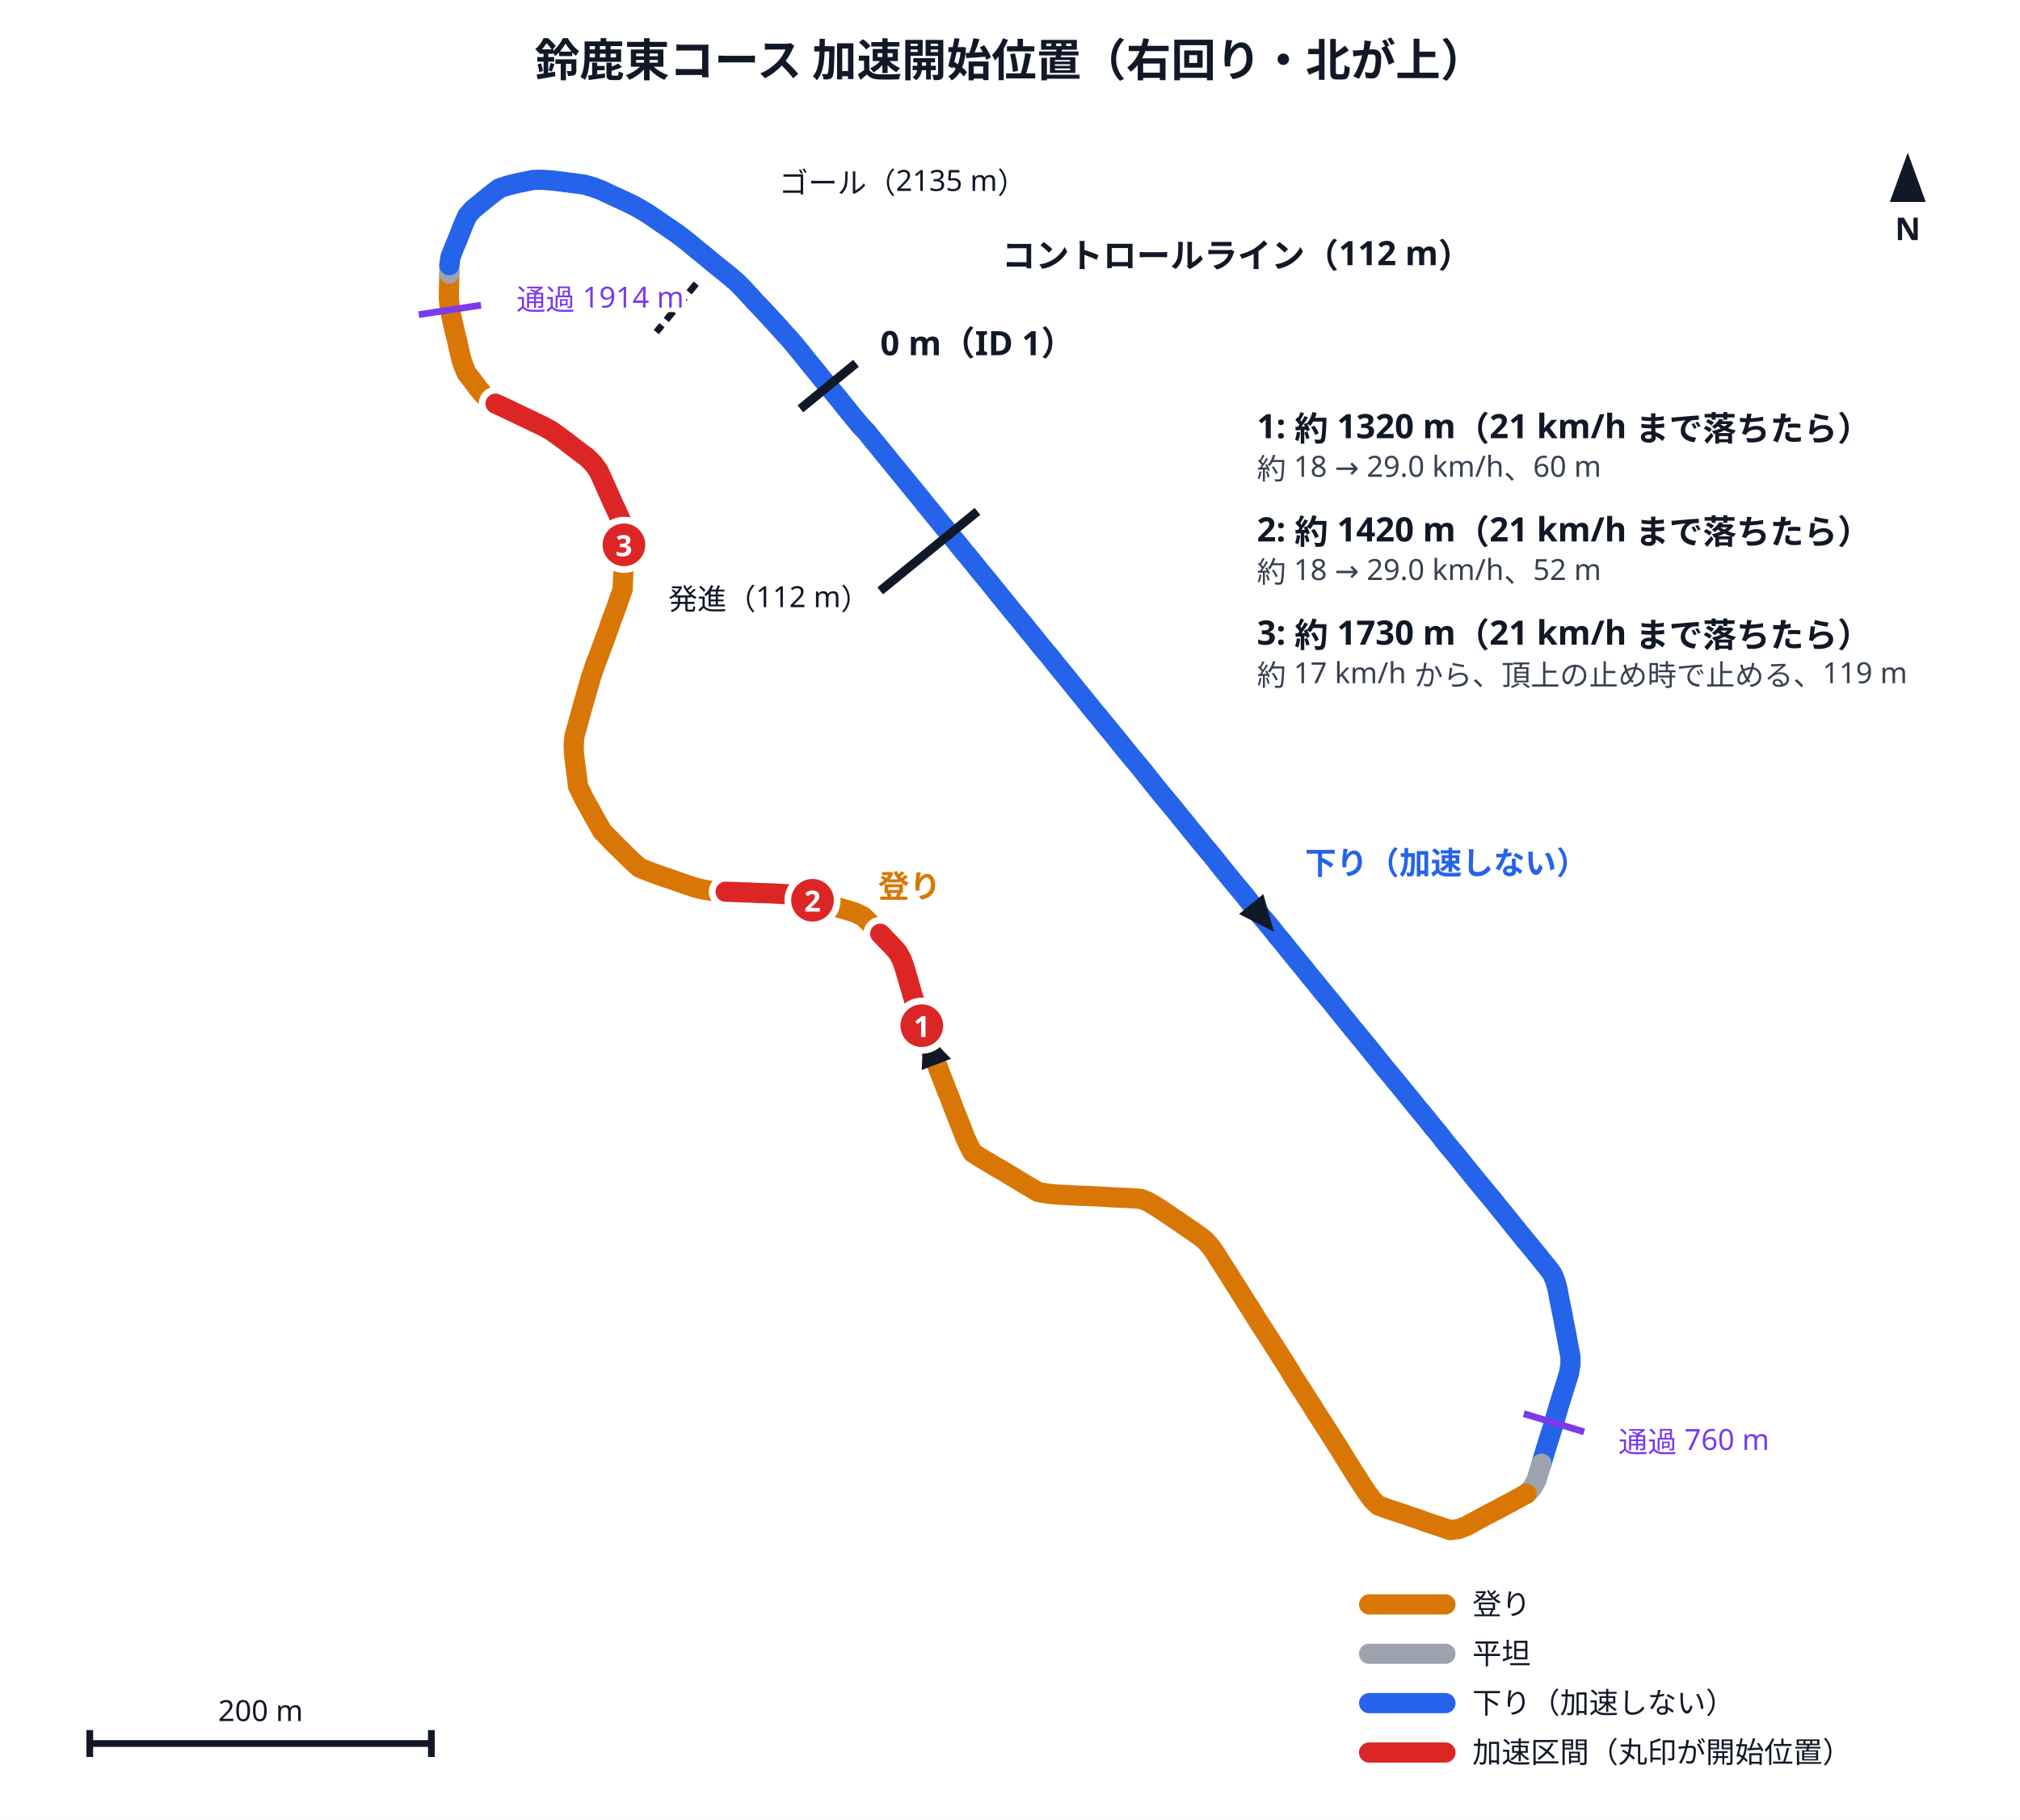
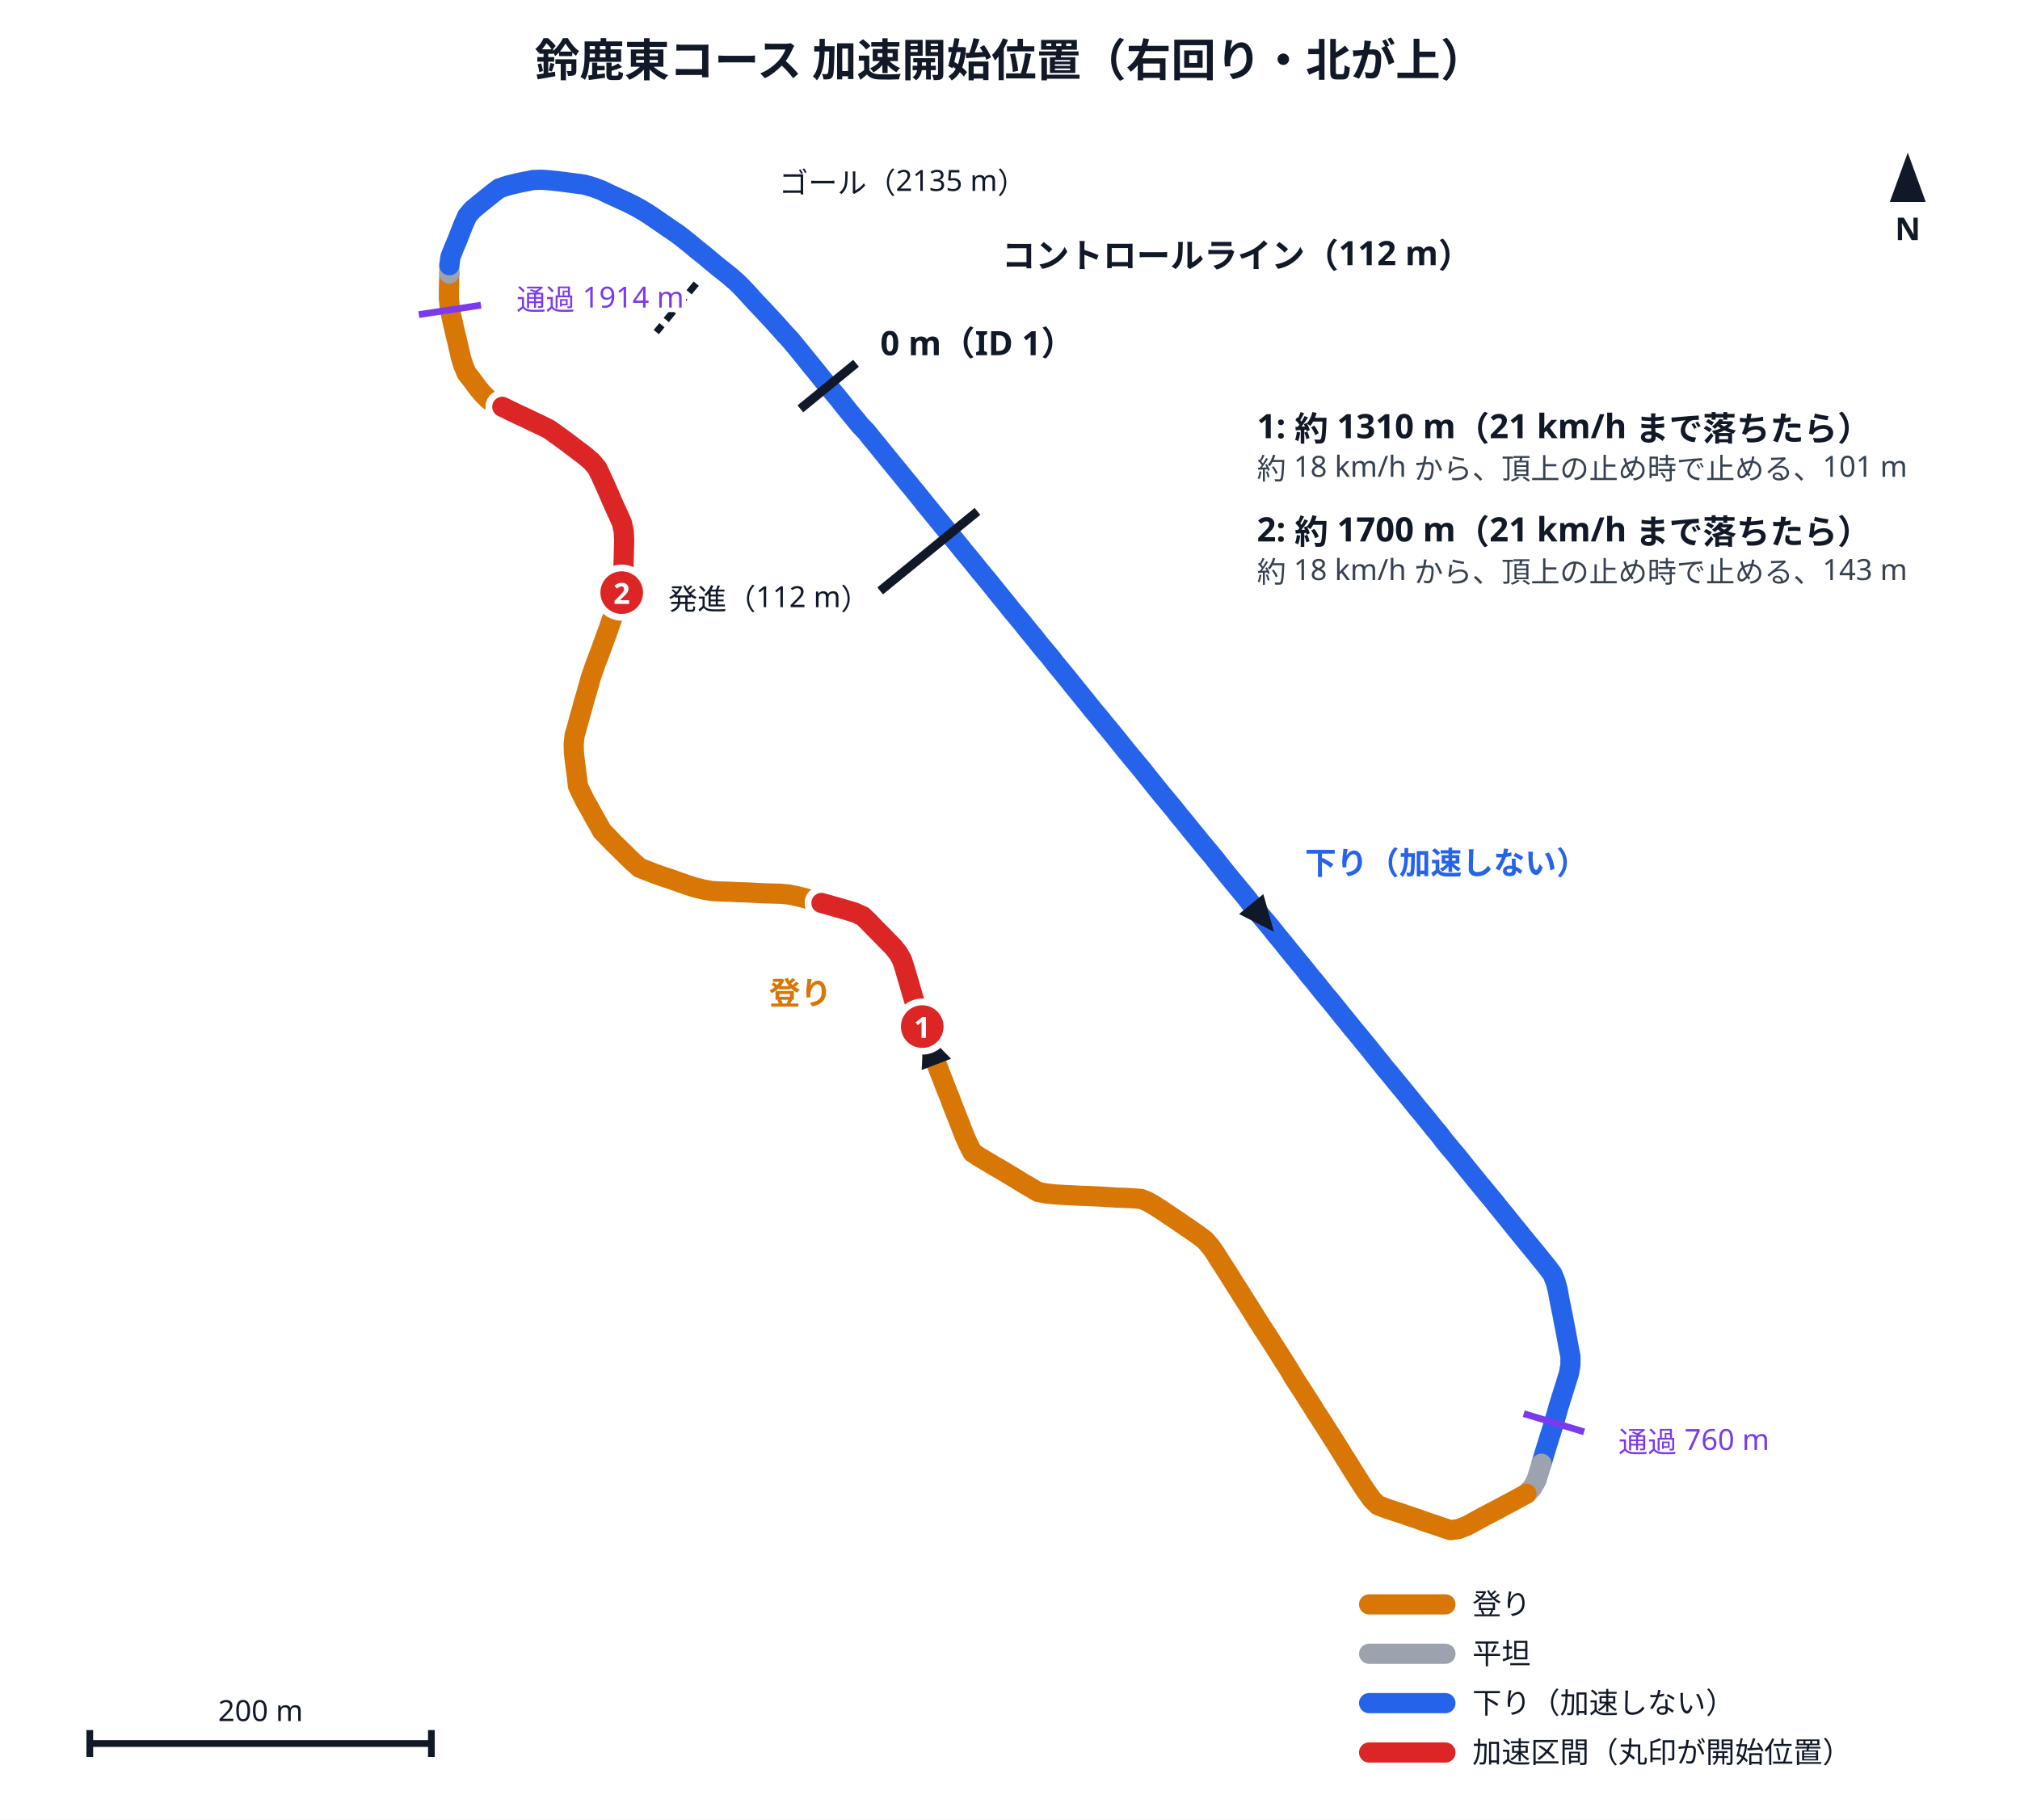
<svg xmlns="http://www.w3.org/2000/svg" viewBox="0 0 900 811" width="900" height="811" font-family="sans-serif">
  <rect width="100%" height="100%" fill="#ffffff" />
  <text x="450" y="34" text-anchor="middle" font-size="20" font-weight="bold" fill="#111827">鈴鹿東コース 加速開始位置（右回り・北が上）</text>
  <polyline points="369.0,172.1 371.6,175.2 374.0,178.1 376.2,180.9 378.7,184.0 381.1,186.9 383.4,189.7 386.1,192.5 388.3,195.3 390.8,198.3 393.3,201.4 395.9,204.6 398.2,207.4 400.5,210.2 403.1,213.4 405.4,216.2 407.7,219.0 410.3,222.2 412.6,225.1 414.9,227.9 417.5,231.1 419.8,233.9 422.1,236.7 424.7,239.9 427.0,242.7 429.3,245.6 431.9,248.7 434.2,251.5 436.5,254.4 439.1,257.5 441.4,260.3 443.7,263.2 446.3,266.4 448.6,269.2 450.9,272.1 453.5,275.2 455.8,278.0 458.1,280.9 460.7,284.0 463.2,287.2 465.7,290.2 468.0,292.9 470.4,296.0 472.9,299.0 475.1,301.7 477.6,304.8 480.1,307.9 482.3,310.6 484.8,313.7 487.2,316.7 489.5,319.4 492.0,322.5 494.5,325.5 496.7,328.2 499.2,331.3 501.6,334.3 503.9,337.1 506.4,340.1 508.9,343.1 511.1,345.9 513.6,349.0 516.0,352.0 518.3,354.8 520.8,357.8 523.3,360.8 525.5,363.6 528.0,366.6 530.4,369.6 532.7,372.4 535.2,375.5 537.8,378.6 540.4,381.7 542.6,384.5 544.9,387.4 547.5,390.6 549.8,393.4 552.2,396.3 554.8,399.4 557.0,402.2 559.3,405.1 561.9,408.3 564.2,411.0 566.6,413.9 569.1,417.1 571.4,419.8 573.7,422.7 576.3,425.9 578.6,428.7 581.0,431.6 583.5,434.8 585.8,437.5 588.1,440.4 590.7,443.6 593.0,446.3 595.4,449.3 597.9,452.4 600.1,455.1 602.5,458.1 605.1,461.2 607.7,464.4 610.1,467.3 612.3,470.1 614.9,473.3 617.2,476.2 619.5,478.9 622.1,482.1 624.5,485.0 626.7,487.7 629.3,490.9 631.6,493.8 633.9,496.5 636.5,499.7 638.8,502.6 641.1,505.3 643.6,508.6 646.0,511.5 648.3,514.2 650.9,517.4 653.2,520.3 655.5,523.1 658.0,526.2 660.4,529.1 662.7,531.9 665.3,535.0 667.6,537.9 669.9,540.7 672.4,543.8 674.8,546.8 677.1,549.6 679.6,552.7 682.0,555.6 684.3,558.4 686.8,561.5 689.4,564.7 691.7,567.8 693.0,571.0 694.0,574.7 694.7,578.6 695.4,582.1 696.2,586.0 696.9,589.8 697.6,593.3 698.3,597.1 699.0,601.0 699.7,604.5 699.7,608.3 699.0,612.2 697.8,616.1 696.7,619.6 695.6,623.1 694.4,627.0 693.4,630.5 692.4,634.1 691.2,637.9 690.1,641.4 689.0,644.9 687.8,648.9 686.8,652.3" fill="none" stroke="#2563eb" stroke-width="9" stroke-linecap="round" stroke-linejoin="round" />
  <polyline points="686.8,652.3 685.7,655.9 684.5,659.8 682.6,663.1 680.1,665.7" fill="none" stroke="#9ca3af" stroke-width="9" stroke-linecap="round" stroke-linejoin="round" />
  <polyline points="680.1,665.7 677.0,667.4 673.5,669.3 670.1,671.1 667.0,672.8 663.5,674.6 660.1,676.4 657.0,678.1 653.5,680.0 649.9,681.4 646.2,681.9 642.3,680.6 638.8,679.4 635.4,678.3 631.6,676.9 628.0,675.7 624.6,674.5 620.8,673.3 617.3,672.1 613.9,670.8 611.2,668.1 608.9,664.9 606.7,661.6 604.8,658.6 602.7,655.3 600.6,651.9 598.7,648.9 596.7,645.6 594.6,642.3 592.7,639.3 590.6,636.0 588.5,632.7 586.5,629.7 584.5,626.4 582.3,623.0 580.4,620.0 578.3,616.8 576.2,613.5 574.4,610.4 572.3,607.1 570.2,603.8 568.3,600.8 566.2,597.5 564.0,594.1 561.8,590.7 559.8,587.6 557.9,584.5 555.7,581.0 553.7,577.9 551.8,574.8 549.6,571.4 547.7,568.3 545.7,565.2 543.5,561.8 541.6,558.7 539.5,555.7 536.9,552.7 534.0,550.5 531.0,548.4 527.6,546.1 524.6,544.0 521.6,542.0 518.2,539.7 514.8,537.5 511.6,535.6 508.4,534.3 504.5,534.0 500.6,533.8 497.1,533.7 493.1,533.4 489.1,533.2 485.0,533.0 481.5,532.9 477.7,532.7 473.7,532.5 470.1,532.3 466.4,531.9 462.5,531.2 459.5,529.4 456.2,527.5 452.8,525.4 449.8,523.6 446.5,521.6 443.0,519.6 439.5,517.5 436.3,515.6 433.3,513.6 431.5,510.1 430.0,506.8 428.7,503.5 427.2,499.6 425.8,496.1 424.5,492.8 423.1,489.0 421.7,485.6 420.4,482.2 418.9,478.4 417.6,474.9 416.2,471.6 414.7,467.8 413.4,464.3 412.1,460.9 410.7,457.1 409.6,453.5 408.6,450.1 407.4,446.2 406.3,442.3 405.1,438.5 404.2,435.1 403.1,431.4 401.8,427.7 400.1,424.6 397.7,421.7 394.9,418.9 392.4,416.4 389.7,413.6 387.0,410.8 384.4,408.3 381.0,406.7 377.1,405.5 373.2,404.4 369.7,403.4 366.2,402.4 362.3,401.2 358.8,400.3 355.2,399.4 351.3,398.6 347.7,398.3 344.0,398.2 339.9,398.1 336.3,397.9 332.7,397.7 328.6,397.6 325.0,397.4 321.3,397.3 317.3,397.1 313.3,396.4 309.6,395.5 306.2,394.4 302.5,393.1 298.9,391.8 295.5,390.7 291.8,389.4 288.2,388.0 284.9,386.7 282.0,384.1 279.2,381.4 276.7,378.9 273.8,376.1 271.0,373.2 268.2,370.3 266.5,367.2 264.6,363.9 262.7,360.4 260.9,357.3 259.2,353.9 257.5,350.3 257.1,346.7 256.6,342.9 256.1,338.9 255.7,335.4 255.6,331.7 256.0,327.8 257.0,324.3 258.0,320.6 259.1,316.7 260.0,313.3 261.1,309.6 262.2,305.7 263.3,301.8 264.5,298.3 265.7,294.9 267.0,291.6 268.3,288.0 269.7,284.2 271.1,280.4 272.3,276.8 273.6,273.4 275.0,269.6 276.2,266.1 277.4,262.7 277.6,258.7 277.7,255.0 277.8,251.4 277.9,247.3 278.0,243.5 278.1,239.9 277.9,236.0 276.8,232.4 275.4,229.1 273.7,225.4 272.2,222.0 270.7,218.7 269.0,215.0 267.5,211.6 265.9,208.4 263.3,205.5 260.3,202.9 257.1,200.5 254.3,198.3 251.2,196.0 248.0,193.7 245.1,191.6 241.7,189.8 238.2,188.2 235.0,186.6 231.4,184.9 227.9,183.2 224.7,181.7 221.1,180.1 217.7,178.1 214.9,175.3 212.6,172.5 210.4,169.5 207.9,166.3 206.5,163.0 205.4,159.5 204.5,155.6 203.7,152.0 202.8,148.4 201.9,144.5 201.1,140.9 200.4,137.3 200.0,133.2 200.0,129.6 200.1,125.9 200.2,121.9" fill="none" stroke="#d97706" stroke-width="9" stroke-linecap="round" stroke-linejoin="round" />
  <polyline points="200.2,121.9 200.2,118.2" fill="none" stroke="#9ca3af" stroke-width="9" stroke-linecap="round" stroke-linejoin="round" />
  <polyline points="200.2,118.2 200.7,114.5 202.2,110.7 203.8,106.9 205.2,103.3 206.5,100.0 208.2,96.2 210.6,93.4 213.4,91.1 216.6,88.5 219.6,86.1 222.5,83.9 226.2,82.7 230.2,81.7 234.1,80.9 237.6,80.2 241.5,80.1 245.4,80.4 249.0,80.8 252.9,81.3 256.8,81.8 260.4,82.3 264.2,83.4 268.0,84.8 271.7,86.6 275.0,88.1 278.5,89.7 282.2,91.5 285.3,93.2 288.6,95.2 292.0,97.5 294.9,99.5 298.1,101.7 301.5,104.0 304.4,106.2 307.4,108.6 310.5,111.2 313.3,113.4 316.3,115.9 319.4,118.5 322.2,120.7 325.3,123.2 328.3,125.8 330.8,128.3 333.5,131.2 336.2,134.2 338.7,136.8 341.4,139.7 344.2,142.7 347.0,145.8 349.4,148.5 352.0,151.3 354.6,154.4 356.9,157.2 359.3,160.2 361.9,163.4 364.2,166.2 366.5,169.1 369.0,172.1" fill="none" stroke="#2563eb" stroke-width="9" stroke-linecap="round" stroke-linejoin="round" />
-   <text x="419.2" y="395.1" text-anchor="end" dominant-baseline="middle" font-size="14" font-weight="bold" fill="#d97706" stroke="#ffffff" stroke-width="4" paint-order="stroke">登り</text>
+   <text x="370.6" y="442.7" text-anchor="end" dominant-baseline="middle" font-size="14" font-weight="bold" fill="#d97706" stroke="#ffffff" stroke-width="4" paint-order="stroke">登り</text>
  <text x="581.4" y="384.7" text-anchor="start" dominant-baseline="middle" font-size="14" font-weight="bold" fill="#2563eb" stroke="#ffffff" stroke-width="4" paint-order="stroke">下り（加速しない）</text>
  <polygon points="9,0 -7,-7 -7,7" fill="#111827" transform="translate(561.9,408.3) rotate(50.6)" />
  <polygon points="9,0 -7,-7 -7,7" fill="#111827" transform="translate(414.7,467.8) rotate(-110.9)" />
  <line x1="356.6" y1="182.2" x2="381.4" y2="161.9" stroke="#111827" stroke-width="4" />
  <text x="392.2" y="153.0" text-anchor="start" dominant-baseline="middle" font-size="15" font-weight="bold" fill="#111827" stroke="#ffffff" stroke-width="4" paint-order="stroke">0 m（ID 1）</text>
  <line x1="413.9" y1="245.6" x2="392.2" y2="263.3" stroke="#111827" stroke-width="3" stroke-dasharray="5 3" />
  <text x="387.6" y="267.1" text-anchor="end" dominant-baseline="middle" font-size="13" font-weight="normal" fill="#111827" stroke="#ffffff" stroke-width="4" paint-order="stroke">発進（112 m）</text>
  <line x1="310.2" y1="126.4" x2="292.4" y2="148.0" stroke="#111827" stroke-width="3" stroke-dasharray="5 3" />
  <text x="347.1" y="81.6" text-anchor="start" dominant-baseline="middle" font-size="13" font-weight="normal" fill="#111827" stroke="#ffffff" stroke-width="4" paint-order="stroke">ゴール（2135 m）</text>
  <line x1="678.9" y1="630.0" x2="705.8" y2="638.1" stroke="#7c3aed" stroke-width="3" />
  <text x="721.1" y="642.7" text-anchor="start" dominant-baseline="middle" font-size="13" font-weight="normal" fill="#7c3aed" stroke="#ffffff" stroke-width="4" paint-order="stroke">通過 760 m</text>
  <line x1="214.3" y1="136.0" x2="186.6" y2="140.2" stroke="#7c3aed" stroke-width="3" />
  <text x="230.1" y="133.6" text-anchor="start" dominant-baseline="middle" font-size="13" font-weight="normal" fill="#7c3aed" stroke="#ffffff" stroke-width="4" paint-order="stroke">通過 1914 m</text>
  <line x1="392.2" y1="263.3" x2="435.5" y2="227.9" stroke="#111827" stroke-width="4" />
  <text x="446.4" y="114.0" text-anchor="start" dominant-baseline="middle" font-size="15" font-weight="bold" fill="#111827" stroke="#ffffff" stroke-width="4" paint-order="stroke">コントロールライン（112 m）</text>
-   <polyline points="410.7,457.1 409.6,453.5 408.6,450.0 407.4,446.1 406.2,442.2 405.1,438.4 404.1,434.9 403.0,431.1 401.7,427.5 400.0,424.4 397.4,421.5 394.7,418.7 392.2,416.1" fill="none" stroke="#ffffff" stroke-width="15" stroke-linecap="round" stroke-linejoin="round" />
-   <polyline points="410.7,457.1 409.6,453.5 408.6,450.0 407.4,446.1 406.2,442.2 405.1,438.4 404.1,434.9 403.0,431.1 401.7,427.5 400.0,424.4 397.4,421.5 394.7,418.7 392.2,416.1" fill="none" stroke="#dc2626" stroke-width="9" stroke-linecap="round" stroke-linejoin="round" />
-   <polyline points="362.0,401.2 358.4,400.2 354.6,399.2 350.5,398.5 346.8,398.3 342.9,398.1 338.7,398.0 335.1,397.8 331.0,397.7 327.0,397.5 323.3,397.4" fill="none" stroke="#ffffff" stroke-width="15" stroke-linecap="round" stroke-linejoin="round" />
-   <polyline points="362.0,401.2 358.4,400.2 354.6,399.2 350.5,398.5 346.8,398.3 342.9,398.1 338.7,398.0 335.1,397.8 331.0,397.7 327.0,397.5 323.3,397.4" fill="none" stroke="#dc2626" stroke-width="9" stroke-linecap="round" stroke-linejoin="round" />
-   <polyline points="278.0,242.8 278.1,239.0 277.8,234.8 276.4,231.4 274.8,227.8 273.0,224.0 271.5,220.6 269.9,217.0 268.2,213.2 266.7,209.9 264.4,206.7 261.5,203.8 258.1,201.3 255.1,199.0 252.0,196.6 248.6,194.1 245.7,192.0 242.3,190.1 238.5,188.3 235.2,186.7 231.6,185.0 227.9,183.2 224.5,181.6 220.8,179.9" fill="none" stroke="#ffffff" stroke-width="15" stroke-linecap="round" stroke-linejoin="round" />
-   <polyline points="278.0,242.8 278.1,239.0 277.8,234.8 276.4,231.4 274.8,227.8 273.0,224.0 271.5,220.6 269.9,217.0 268.2,213.2 266.7,209.9 264.4,206.7 261.5,203.8 258.1,201.3 255.1,199.0 252.0,196.6 248.6,194.1 245.7,192.0 242.3,190.1 238.5,188.3 235.2,186.7 231.6,185.0 227.9,183.2 224.5,181.6 220.8,179.9" fill="none" stroke="#dc2626" stroke-width="9" stroke-linecap="round" stroke-linejoin="round" />
-   <circle cx="410.7" cy="457.1" r="11" fill="#dc2626" stroke="#ffffff" stroke-width="3" />
-   <text x="410.7" y="457.1" text-anchor="middle" dominant-baseline="central" font-size="13" font-weight="bold" fill="#ffffff">1</text>
-   <text x="560.0" y="190.0" text-anchor="start" dominant-baseline="middle" font-size="15" font-weight="bold" fill="#111827" stroke="#ffffff" stroke-width="4" paint-order="stroke">1: 約 1320 m（21 km/h まで落ちたら）</text>
-   <text x="560.0" y="209.0" text-anchor="start" dominant-baseline="middle" font-size="13" fill="#374151" stroke="#ffffff" stroke-width="4" paint-order="stroke">約 18 → 29.0 km/h、60 m</text>
-   <circle cx="362.0" cy="401.2" r="11" fill="#dc2626" stroke="#ffffff" stroke-width="3" />
-   <text x="362.0" y="401.2" text-anchor="middle" dominant-baseline="central" font-size="13" font-weight="bold" fill="#ffffff">2</text>
-   <text x="560.0" y="236.0" text-anchor="start" dominant-baseline="middle" font-size="15" font-weight="bold" fill="#111827" stroke="#ffffff" stroke-width="4" paint-order="stroke">2: 約 1420 m（21 km/h まで落ちたら）</text>
-   <text x="560.0" y="255.0" text-anchor="start" dominant-baseline="middle" font-size="13" fill="#374151" stroke="#ffffff" stroke-width="4" paint-order="stroke">約 18 → 29.0 km/h、52 m</text>
-   <circle cx="278.0" cy="242.8" r="11" fill="#dc2626" stroke="#ffffff" stroke-width="3" />
-   <text x="278.0" y="242.8" text-anchor="middle" dominant-baseline="central" font-size="13" font-weight="bold" fill="#ffffff">3</text>
-   <text x="560.0" y="282.0" text-anchor="start" dominant-baseline="middle" font-size="15" font-weight="bold" fill="#111827" stroke="#ffffff" stroke-width="4" paint-order="stroke">3: 約 1730 m（21 km/h まで落ちたら）</text>
-   <text x="560.0" y="301.0" text-anchor="start" dominant-baseline="middle" font-size="13" fill="#374151" stroke="#ffffff" stroke-width="4" paint-order="stroke">約 17 km/h から、頂上の止め時で止める、119 m</text>
+   <polyline points="410.9,457.5 409.7,453.9 408.7,450.4 407.5,446.5 406.3,442.6 405.2,438.7 404.2,435.3 403.1,431.6 401.9,427.8 400.2,424.8 397.8,421.8 395.0,419.0 392.5,416.4 389.7,413.6 387.0,410.8 384.4,408.3 380.9,406.7 377.0,405.5 373.1,404.4 369.6,403.4 366.0,402.4" fill="none" stroke="#ffffff" stroke-width="15" stroke-linecap="round" stroke-linejoin="round" />
+   <polyline points="410.9,457.5 409.7,453.9 408.7,450.4 407.5,446.5 406.3,442.6 405.2,438.7 404.2,435.3 403.1,431.6 401.9,427.8 400.2,424.8 397.8,421.8 395.0,419.0 392.5,416.4 389.7,413.6 387.0,410.8 384.4,408.3 380.9,406.7 377.0,405.5 373.1,404.4 369.6,403.4 366.0,402.4" fill="none" stroke="#dc2626" stroke-width="9" stroke-linecap="round" stroke-linejoin="round" />
+   <polyline points="277.0,264.1 277.5,260.1 277.7,256.2 277.8,252.5 277.9,248.4 278.0,244.5 278.1,240.8 277.9,236.8 277.1,233.1 275.6,229.7 273.9,226.0 272.3,222.4 270.9,219.1 269.2,215.3 267.6,211.8 266.0,208.5 263.4,205.5 260.2,202.8 257.0,200.4 254.1,198.2 250.9,195.8 247.7,193.5 244.8,191.4 241.2,189.6 237.6,187.9 234.3,186.3 230.6,184.6 227.1,182.9 223.8,181.3" fill="none" stroke="#ffffff" stroke-width="15" stroke-linecap="round" stroke-linejoin="round" />
+   <polyline points="277.0,264.1 277.5,260.1 277.7,256.2 277.8,252.5 277.9,248.4 278.0,244.5 278.1,240.8 277.9,236.8 277.1,233.1 275.6,229.7 273.9,226.0 272.3,222.4 270.9,219.1 269.2,215.3 267.6,211.8 266.0,208.5 263.4,205.5 260.2,202.8 257.0,200.4 254.1,198.2 250.9,195.8 247.7,193.5 244.8,191.4 241.2,189.6 237.6,187.9 234.3,186.3 230.6,184.6 227.1,182.9 223.8,181.3" fill="none" stroke="#dc2626" stroke-width="9" stroke-linecap="round" stroke-linejoin="round" />
+   <circle cx="410.9" cy="457.5" r="11" fill="#dc2626" stroke="#ffffff" stroke-width="3" />
+   <text x="410.9" y="457.5" text-anchor="middle" dominant-baseline="central" font-size="13" font-weight="bold" fill="#ffffff">1</text>
+   <text x="560.0" y="190.0" text-anchor="start" dominant-baseline="middle" font-size="15" font-weight="bold" fill="#111827" stroke="#ffffff" stroke-width="4" paint-order="stroke">1: 約 1310 m（21 km/h まで落ちたら）</text>
+   <text x="560.0" y="209.0" text-anchor="start" dominant-baseline="middle" font-size="13" fill="#374151" stroke="#ffffff" stroke-width="4" paint-order="stroke">約 18 km/h から、頂上の止め時で止める、101 m</text>
+   <circle cx="277.0" cy="264.1" r="11" fill="#dc2626" stroke="#ffffff" stroke-width="3" />
+   <text x="277.0" y="264.1" text-anchor="middle" dominant-baseline="central" font-size="13" font-weight="bold" fill="#ffffff">2</text>
+   <text x="560.0" y="236.0" text-anchor="start" dominant-baseline="middle" font-size="15" font-weight="bold" fill="#111827" stroke="#ffffff" stroke-width="4" paint-order="stroke">2: 約 1700 m（21 km/h まで落ちたら）</text>
+   <text x="560.0" y="255.0" text-anchor="start" dominant-baseline="middle" font-size="13" fill="#374151" stroke="#ffffff" stroke-width="4" paint-order="stroke">約 18 km/h から、頂上の止め時で止める、143 m</text>
  <polygon points="850,68 842,90 858,90" fill="#111827" />
  <text x="850" y="107" text-anchor="middle" font-size="14" font-weight="bold" fill="#111827">N</text>
  <line x1="40" y1="777" x2="192.2" y2="777" stroke="#111827" stroke-width="3" />
  <line x1="40.0" y1="771" x2="40.0" y2="783" stroke="#111827" stroke-width="3" />
  <line x1="192.2" y1="771" x2="192.2" y2="783" stroke="#111827" stroke-width="3" />
  <text x="116.1" y="767" text-anchor="middle" font-size="13" fill="#111827">200 m</text>
  <line x1="610" y1="715" x2="644" y2="715" stroke="#d97706" stroke-width="9" stroke-linecap="round" />
  <text x="656" y="715" dominant-baseline="middle" font-size="13" fill="#111827">登り</text>
  <line x1="610" y1="737" x2="644" y2="737" stroke="#9ca3af" stroke-width="9" stroke-linecap="round" />
  <text x="656" y="737" dominant-baseline="middle" font-size="13" fill="#111827">平坦</text>
  <line x1="610" y1="759" x2="644" y2="759" stroke="#2563eb" stroke-width="9" stroke-linecap="round" />
  <text x="656" y="759" dominant-baseline="middle" font-size="13" fill="#111827">下り（加速しない）</text>
  <line x1="610" y1="781" x2="644" y2="781" stroke="#dc2626" stroke-width="9" stroke-linecap="round" />
  <text x="656" y="781" dominant-baseline="middle" font-size="13" fill="#111827">加速区間（丸印が開始位置）</text>
</svg>
